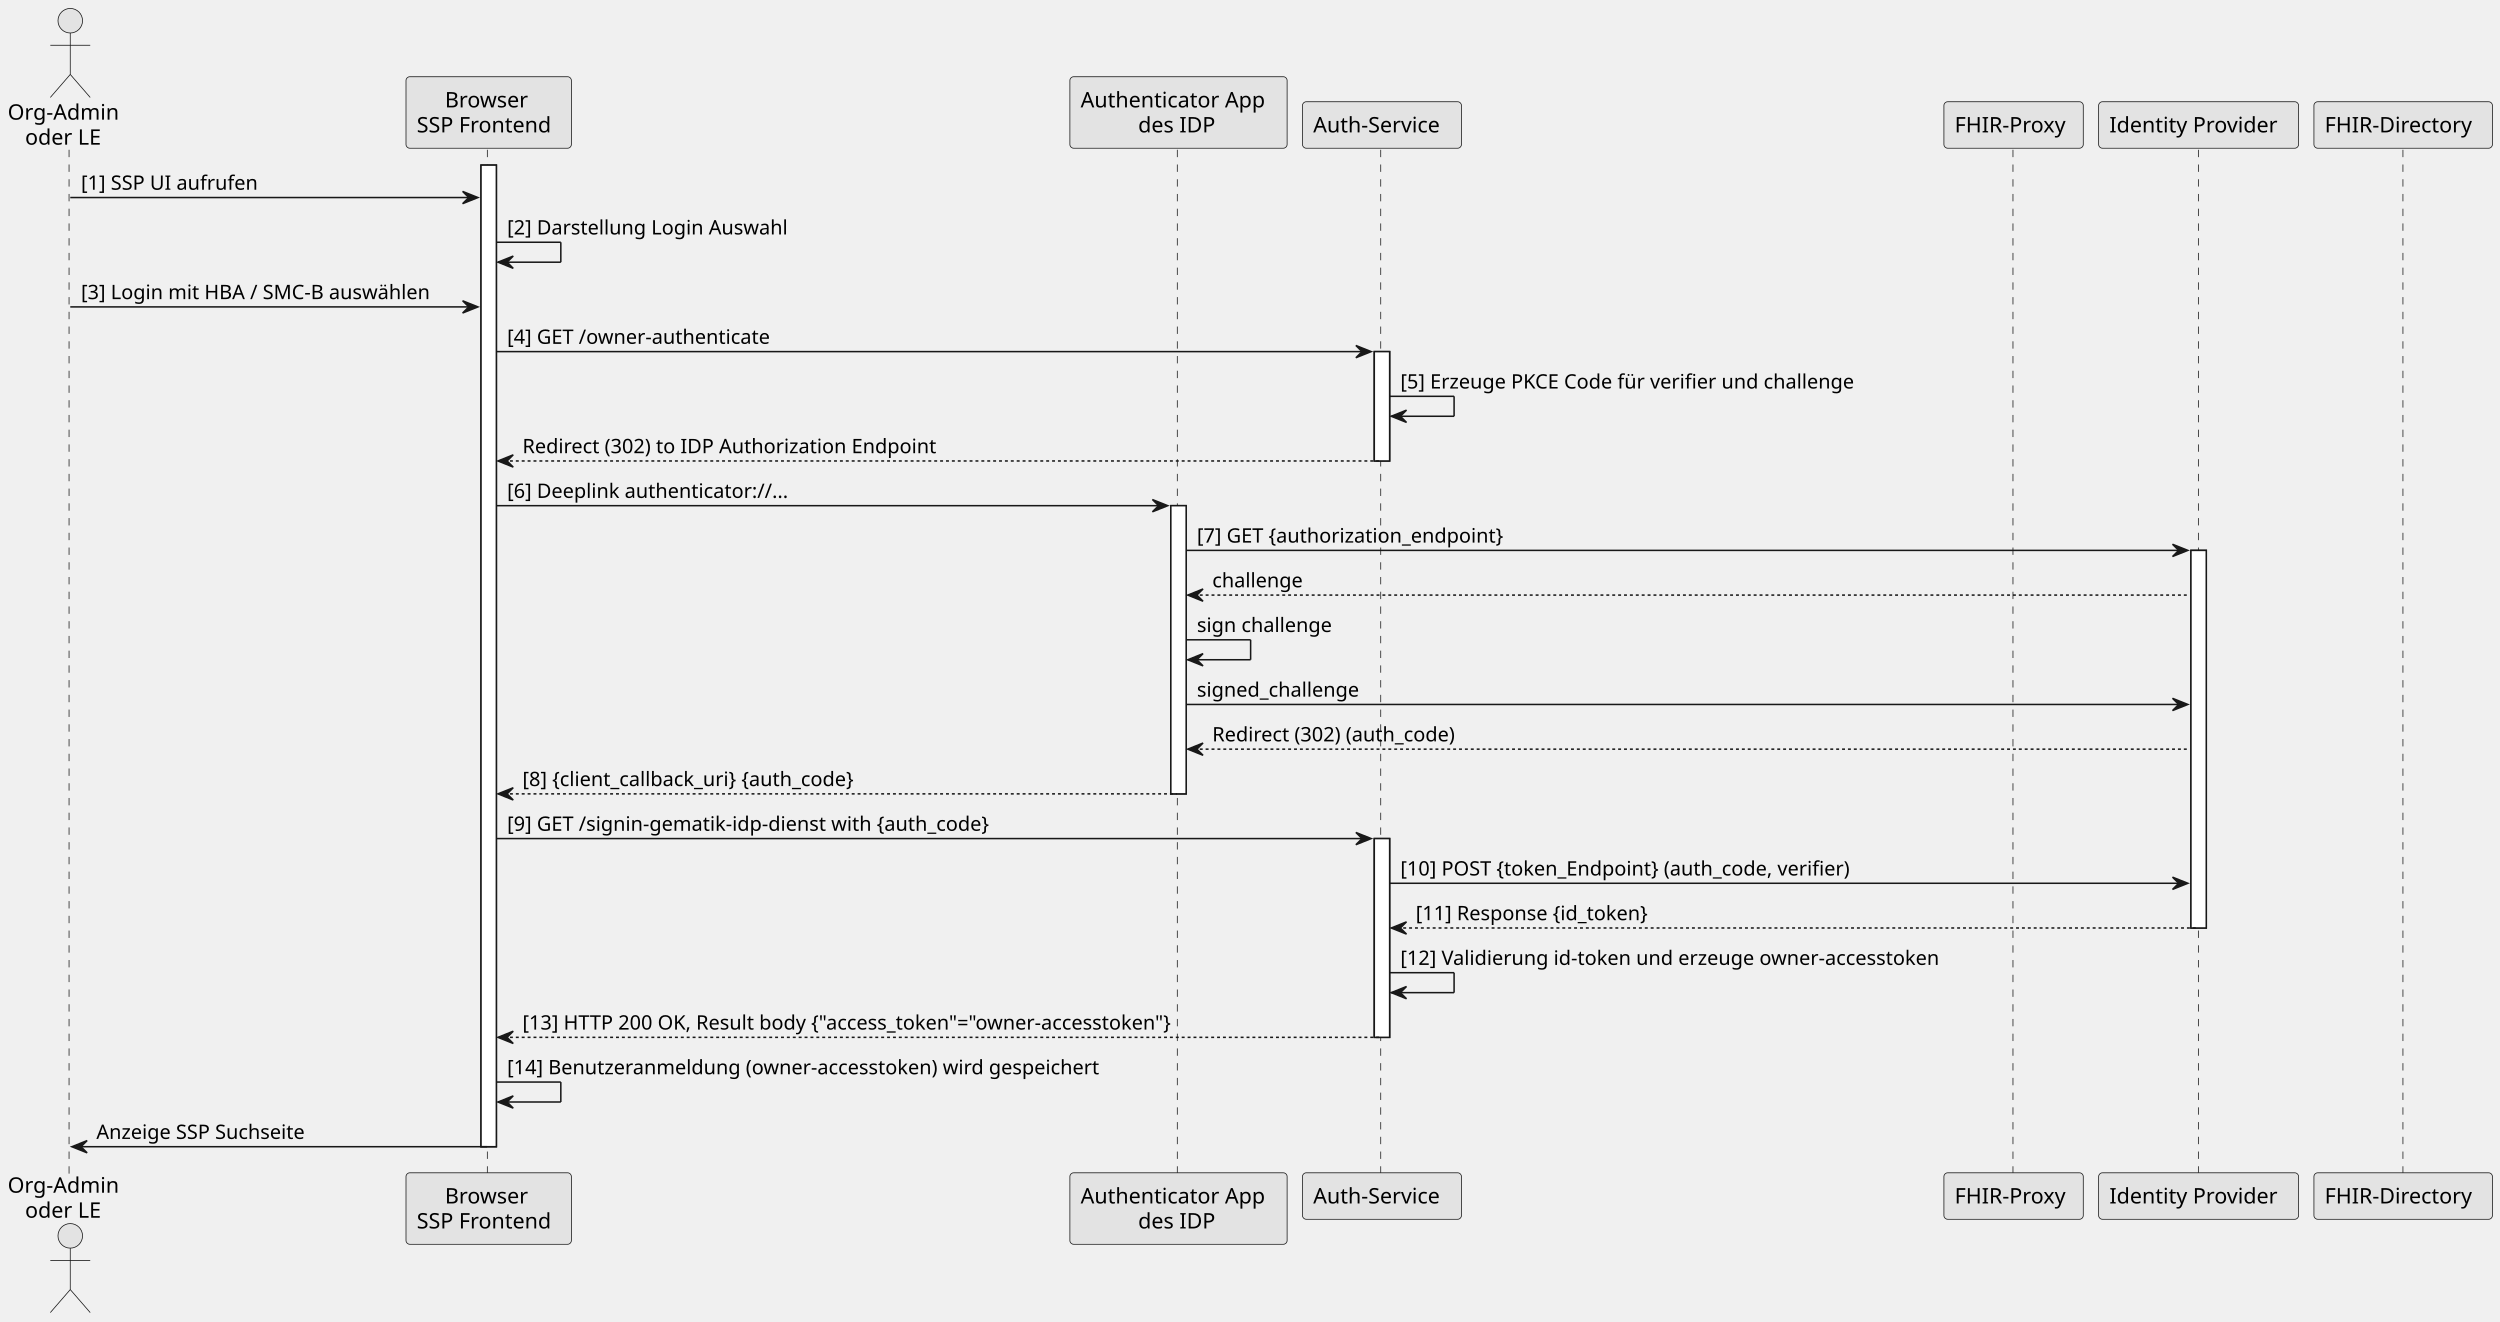
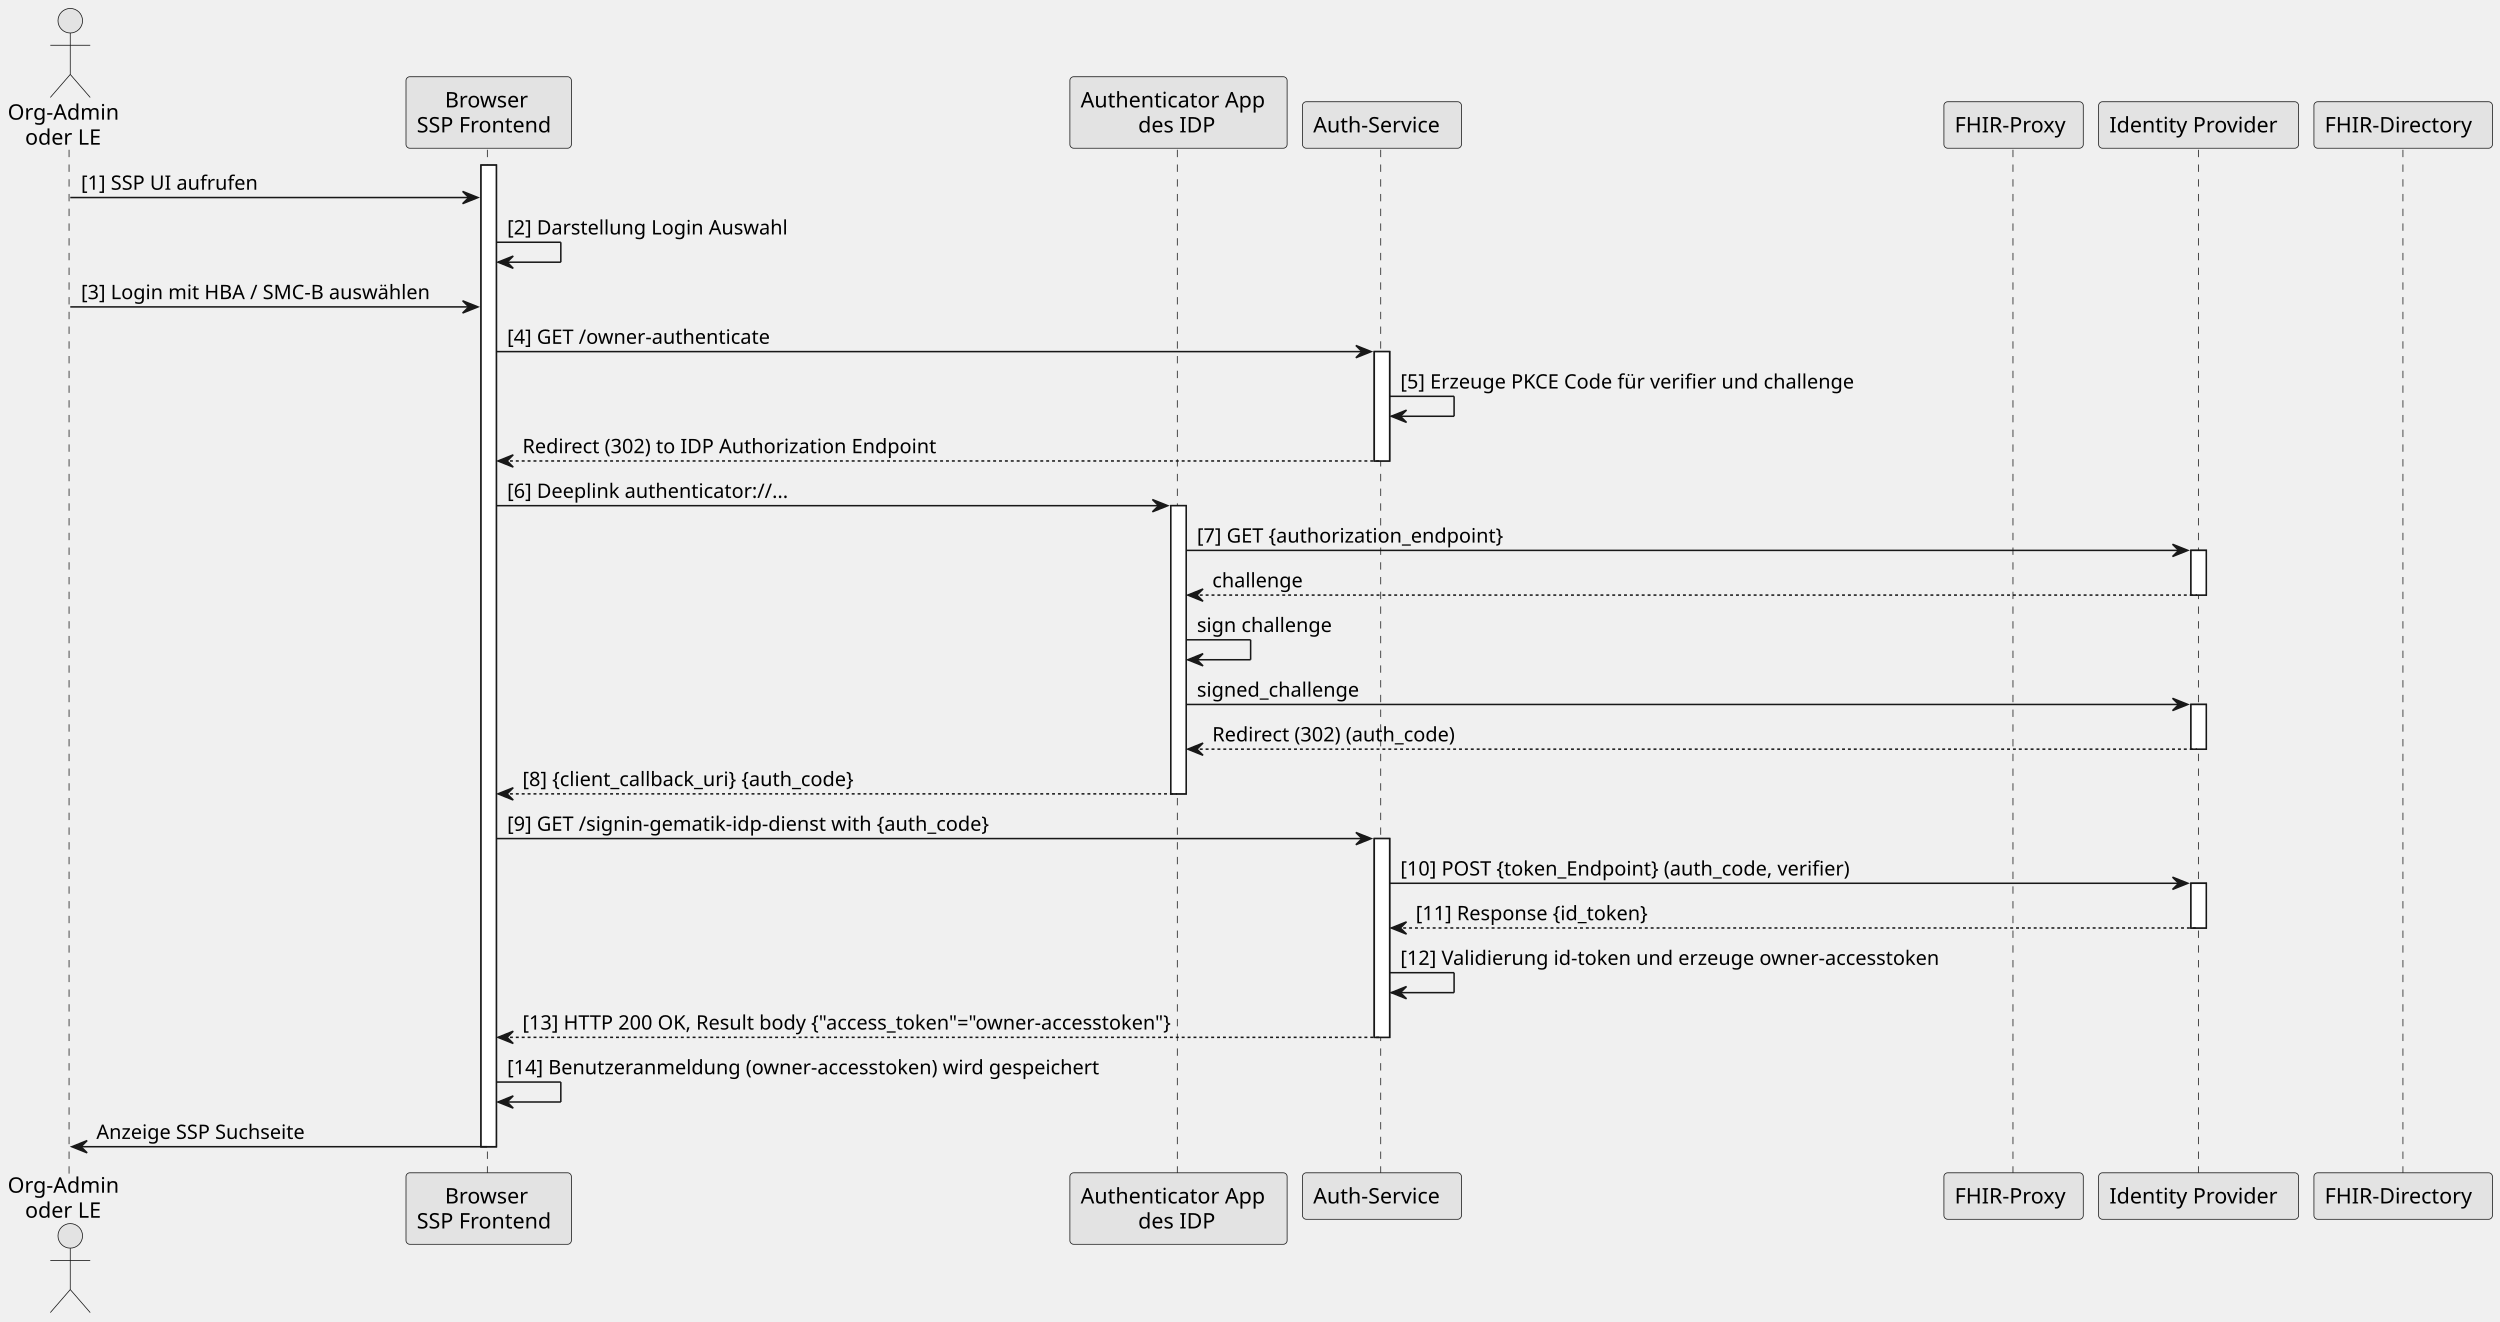
<svg xmlns="http://www.w3.org/2000/svg" contentStyleType="text/css" data-diagram-type="SEQUENCE" height="897.917px" preserveAspectRatio="none" style="width:1697px;height:897px;background:#FFFFFF;" version="1.1" viewBox="0 0 1697 897" width="1697.917px" zoomAndPan="magnify">
  <defs />
  <g>
    <g>
      <rect fill="#FFFFFF" height="666.309" style="stroke:#181818;stroke-width:1.042;" width="10.417" x="326.517" y="112.077" />
    </g>
    <g>
      <rect fill="#FFFFFF" height="195.622" style="stroke:#181818;stroke-width:1.042;" width="10.417" x="794.758" y="343.254" />
    </g>
    <g>
      <rect fill="#FFFFFF" height="74.235" style="stroke:#181818;stroke-width:1.042;" width="10.417" x="932.868" y="238.672" />
    </g>
    <g>
      <rect fill="#FFFFFF" height="134.928" style="stroke:#181818;stroke-width:1.042;" width="10.417" x="932.868" y="569.222" />
    </g>
    <g>
-       <rect fill="#FFFFFF" height="256.315" style="stroke:#181818;stroke-width:1.042;" width="10.417" x="1487.206" y="373.6" />
+       <rect fill="#FFFFFF" height="30.347" style="stroke:#181818;stroke-width:1.042;" width="10.417" x="1487.206" y="373.6" />
+     </g>
+     <g>
+       <rect fill="#FFFFFF" height="30.347" style="stroke:#181818;stroke-width:1.042;" width="10.417" x="1487.206" y="478.182" />
+     </g>
+     <g>
+       <rect fill="#FFFFFF" height="30.347" style="stroke:#181818;stroke-width:1.042;" width="10.417" x="1487.206" y="599.569" />
    </g>
    <g>
      <rect fill="#000000" fill-opacity="0" height="695.475" width="8.333" x="43.53" y="101.66" />
      <line style="stroke:#181818;stroke-width:0.521;stroke-dasharray:5.0,5.0;" x1="46.875" x2="46.875" y1="101.66" y2="797.135" />
    </g>
    <g>
      <rect fill="#000000" fill-opacity="0" height="695.475" width="8.333" x="327.559" y="101.66" />
      <line style="stroke:#181818;stroke-width:0.521;stroke-dasharray:5.0,5.0;" x1="330.801" x2="330.801" y1="101.66" y2="797.135" />
    </g>
    <g>
      <rect fill="#000000" fill-opacity="0" height="695.475" width="8.333" x="795.8" y="101.66" />
      <line style="stroke:#181818;stroke-width:0.521;stroke-dasharray:5.0,5.0;" x1="799.151" x2="799.151" y1="101.66" y2="797.135" />
    </g>
    <g>
      <rect fill="#000000" fill-opacity="0" height="695.475" width="8.333" x="933.91" y="101.66" />
      <line style="stroke:#181818;stroke-width:0.521;stroke-dasharray:5.0,5.0;" x1="937.24" x2="937.24" y1="101.66" y2="797.135" />
    </g>
    <g>
      <rect fill="#000000" fill-opacity="0" height="695.475" width="8.333" x="1362.663" y="101.66" />
      <line style="stroke:#181818;stroke-width:0.521;stroke-dasharray:5.0,5.0;" x1="1366.401" x2="1366.401" y1="101.66" y2="797.135" />
    </g>
    <g>
      <rect fill="#000000" fill-opacity="0" height="695.475" width="8.333" x="1488.247" y="101.66" />
      <line style="stroke:#181818;stroke-width:0.521;stroke-dasharray:5.0,5.0;" x1="1492.258" x2="1492.258" y1="101.66" y2="797.135" />
    </g>
    <g>
      <rect fill="#000000" fill-opacity="0" height="695.475" width="8.333" x="1627.112" y="101.66" />
      <line style="stroke:#181818;stroke-width:0.521;stroke-dasharray:5.0,5.0;" x1="1631.112" x2="1631.112" y1="101.66" y2="797.135" />
    </g>
    <g class="participant participant-head" data-participant="o">
      <text fill="#000000" font-family="sans-serif" font-size="14.583" lengthAdjust="spacing" textLength="78.727" x="5.208" y="81.245">Org-Admin</text>
      <text fill="#000000" font-family="sans-serif" font-size="14.583" lengthAdjust="spacing" textLength="55.122" x="17.011" y="98.221">oder LE</text>
      <ellipse cx="47.697" cy="14.062" fill="#E3E3E3" rx="8.333" ry="8.333" style="stroke:#181818;stroke-width:0.521;" />
      <path d="M47.697,22.396 L47.697,50.521 M34.155,30.729 L61.239,30.729 M47.697,50.521 L34.155,66.146 M47.697,50.521 L61.239,66.146" fill="none" style="stroke:#181818;stroke-width:0.521;" />
    </g>
    <g class="participant participant-tail" data-participant="o">
      <text fill="#000000" font-family="sans-serif" font-size="14.583" lengthAdjust="spacing" textLength="78.727" x="5.208" y="809.63">Org-Admin</text>
      <text fill="#000000" font-family="sans-serif" font-size="14.583" lengthAdjust="spacing" textLength="55.122" x="17.011" y="826.606">oder LE</text>
      <ellipse cx="47.697" cy="838.9" fill="#E3E3E3" rx="8.333" ry="8.333" style="stroke:#181818;stroke-width:0.521;" />
      <path d="M47.697,847.233 L47.697,875.358 M34.155,855.566 L61.239,855.566 M47.697,875.358 L34.155,890.983 M47.697,875.358 L61.239,890.983" fill="none" style="stroke:#181818;stroke-width:0.521;" />
    </g>
    <g class="participant participant-head" data-participant="cl">
      <rect fill="#E3E3E3" height="48.535" rx="2.604" ry="2.604" style="stroke:#181818;stroke-width:0.521;" width="112.266" x="275.592" y="52.083" />
      <text fill="#000000" font-family="sans-serif" font-size="14.583" lengthAdjust="spacing" textLength="59.416" x="302.018" y="72.912">Browser</text>
      <text fill="#000000" font-family="sans-serif" font-size="14.583" lengthAdjust="spacing" textLength="97.683" x="282.884" y="89.888">SSP Frontend</text>
    </g>
    <g class="participant participant-tail" data-participant="cl">
      <rect fill="#E3E3E3" height="48.535" rx="2.604" ry="2.604" style="stroke:#181818;stroke-width:0.521;" width="112.266" x="275.592" y="796.094" />
      <text fill="#000000" font-family="sans-serif" font-size="14.583" lengthAdjust="spacing" textLength="59.416" x="302.018" y="816.922">Browser</text>
      <text fill="#000000" font-family="sans-serif" font-size="14.583" lengthAdjust="spacing" textLength="97.683" x="282.884" y="833.898">SSP Frontend</text>
    </g>
    <g class="participant participant-head" data-participant="aa">
      <rect fill="#E3E3E3" height="48.535" rx="2.604" ry="2.604" style="stroke:#181818;stroke-width:0.521;" width="147.464" x="726.234" y="52.083" />
      <text fill="#000000" font-family="sans-serif" font-size="14.583" lengthAdjust="spacing" textLength="132.881" x="733.526" y="72.912">Authenticator App</text>
      <text fill="#000000" font-family="sans-serif" font-size="14.583" lengthAdjust="spacing" textLength="54.787" x="772.573" y="89.888">des IDP</text>
    </g>
    <g class="participant participant-tail" data-participant="aa">
      <rect fill="#E3E3E3" height="48.535" rx="2.604" ry="2.604" style="stroke:#181818;stroke-width:0.521;" width="147.464" x="726.234" y="796.094" />
      <text fill="#000000" font-family="sans-serif" font-size="14.583" lengthAdjust="spacing" textLength="132.881" x="733.526" y="816.922">Authenticator App</text>
      <text fill="#000000" font-family="sans-serif" font-size="14.583" lengthAdjust="spacing" textLength="54.787" x="772.573" y="833.898">des IDP</text>
    </g>
    <g class="participant participant-head" data-participant="au">
      <rect fill="#E3E3E3" height="31.559" rx="2.604" ry="2.604" style="stroke:#181818;stroke-width:0.521;" width="107.922" x="884.115" y="69.059" />
      <text fill="#000000" font-family="sans-serif" font-size="14.583" lengthAdjust="spacing" textLength="93.339" x="891.407" y="89.888">Auth-Service</text>
    </g>
    <g class="participant participant-tail" data-participant="au">
      <rect fill="#E3E3E3" height="31.559" rx="2.604" ry="2.604" style="stroke:#181818;stroke-width:0.521;" width="107.922" x="884.115" y="796.094" />
      <text fill="#000000" font-family="sans-serif" font-size="14.583" lengthAdjust="spacing" textLength="93.339" x="891.407" y="816.922">Auth-Service</text>
    </g>
    <g class="participant participant-head" data-participant="fp">
      <rect fill="#E3E3E3" height="31.559" rx="2.604" ry="2.604" style="stroke:#181818;stroke-width:0.521;" width="94.606" x="1319.526" y="69.059" />
      <text fill="#000000" font-family="sans-serif" font-size="14.583" lengthAdjust="spacing" textLength="80.023" x="1326.818" y="89.888">FHIR-Proxy</text>
    </g>
    <g class="participant participant-tail" data-participant="fp">
      <rect fill="#E3E3E3" height="31.559" rx="2.604" ry="2.604" style="stroke:#181818;stroke-width:0.521;" width="94.606" x="1319.526" y="796.094" />
      <text fill="#000000" font-family="sans-serif" font-size="14.583" lengthAdjust="spacing" textLength="80.023" x="1326.818" y="816.922">FHIR-Proxy</text>
    </g>
    <g class="participant participant-head" data-participant="idp">
      <rect fill="#E3E3E3" height="31.559" rx="2.604" ry="2.604" style="stroke:#181818;stroke-width:0.521;" width="135.729" x="1424.549" y="69.059" />
      <text fill="#000000" font-family="sans-serif" font-size="14.583" lengthAdjust="spacing" textLength="121.146" x="1431.841" y="89.888">Identity Provider</text>
    </g>
    <g class="participant participant-tail" data-participant="idp">
      <rect fill="#E3E3E3" height="31.559" rx="2.604" ry="2.604" style="stroke:#181818;stroke-width:0.521;" width="135.729" x="1424.549" y="796.094" />
      <text fill="#000000" font-family="sans-serif" font-size="14.583" lengthAdjust="spacing" textLength="121.146" x="1431.841" y="816.922">Identity Provider</text>
    </g>
    <g class="participant participant-head" data-participant="fd">
      <rect fill="#E3E3E3" height="31.559" rx="2.604" ry="2.604" style="stroke:#181818;stroke-width:0.521;" width="121.167" x="1570.695" y="69.059" />
      <text fill="#000000" font-family="sans-serif" font-size="14.583" lengthAdjust="spacing" textLength="106.584" x="1577.987" y="89.888">FHIR-Directory</text>
    </g>
    <g class="participant participant-tail" data-participant="fd">
      <rect fill="#E3E3E3" height="31.559" rx="2.604" ry="2.604" style="stroke:#181818;stroke-width:0.521;" width="121.167" x="1570.695" y="796.094" />
      <text fill="#000000" font-family="sans-serif" font-size="14.583" lengthAdjust="spacing" textLength="106.584" x="1577.987" y="816.922">FHIR-Directory</text>
    </g>
    <g>
      <rect fill="#FFFFFF" height="666.309" style="stroke:#181818;stroke-width:1.042;" width="10.417" x="326.517" y="112.077" />
    </g>
    <g>
      <rect fill="#FFFFFF" height="195.622" style="stroke:#181818;stroke-width:1.042;" width="10.417" x="794.758" y="343.254" />
    </g>
    <g>
      <rect fill="#FFFFFF" height="74.235" style="stroke:#181818;stroke-width:1.042;" width="10.417" x="932.868" y="238.672" />
    </g>
    <g>
      <rect fill="#FFFFFF" height="134.928" style="stroke:#181818;stroke-width:1.042;" width="10.417" x="932.868" y="569.222" />
    </g>
    <g>
-       <rect fill="#FFFFFF" height="256.315" style="stroke:#181818;stroke-width:1.042;" width="10.417" x="1487.206" y="373.6" />
+       <rect fill="#FFFFFF" height="30.347" style="stroke:#181818;stroke-width:1.042;" width="10.417" x="1487.206" y="373.6" />
+     </g>
+     <g>
+       <rect fill="#FFFFFF" height="30.347" style="stroke:#181818;stroke-width:1.042;" width="10.417" x="1487.206" y="478.182" />
+     </g>
+     <g>
+       <rect fill="#FFFFFF" height="30.347" style="stroke:#181818;stroke-width:1.042;" width="10.417" x="1487.206" y="599.569" />
    </g>
    <g class="message" data-participant-1="o" data-participant-2="cl">
      <polygon fill="#181818" points="314.017,129.923,324.434,134.09,314.017,138.257,318.184,134.09" style="stroke:#181818;stroke-width:1.042;" />
      <line style="stroke:#181818;stroke-width:1.042;" x1="47.697" x2="320.267" y1="134.09" y2="134.09" />
      <text fill="#000000" font-family="sans-serif" font-size="13.542" lengthAdjust="spacing" textLength="128.838" x="54.989" y="128.813">[1] SSP UI aufrufen</text>
    </g>
    <g class="message" data-participant-1="cl" data-participant-2="cl">
      <line style="stroke:#181818;stroke-width:1.042;" x1="336.934" x2="380.684" y1="164.437" y2="164.437" />
      <line style="stroke:#181818;stroke-width:1.042;" x1="380.684" x2="380.684" y1="164.437" y2="177.978" />
      <line style="stroke:#181818;stroke-width:1.042;" x1="337.976" x2="380.684" y1="177.978" y2="177.978" />
      <polygon fill="#181818" points="348.392,173.812,337.976,177.978,348.392,182.145,344.226,177.978" style="stroke:#181818;stroke-width:1.042;" />
      <text fill="#000000" font-family="sans-serif" font-size="13.542" lengthAdjust="spacing" textLength="203.76" x="344.226" y="159.16">[2] Darstellung Login Auswahl</text>
    </g>
    <g class="message" data-participant-1="o" data-participant-2="cl">
      <polygon fill="#181818" points="314.017,204.159,324.434,208.325,314.017,212.492,318.184,208.325" style="stroke:#181818;stroke-width:1.042;" />
      <line style="stroke:#181818;stroke-width:1.042;" x1="47.697" x2="320.267" y1="208.325" y2="208.325" />
      <text fill="#000000" font-family="sans-serif" font-size="13.542" lengthAdjust="spacing" textLength="253.82" x="54.989" y="203.048">[3] Login mit HBA / SMC-B auswählen</text>
    </g>
    <g class="message" data-participant-1="cl" data-participant-2="au">
      <polygon fill="#181818" points="920.368,234.505,930.785,238.672,920.368,242.839,924.535,238.672" style="stroke:#181818;stroke-width:1.042;" />
      <line style="stroke:#181818;stroke-width:1.042;" x1="336.934" x2="926.618" y1="238.672" y2="238.672" />
      <text fill="#000000" font-family="sans-serif" font-size="13.542" lengthAdjust="spacing" textLength="192.546" x="344.226" y="233.395">[4] GET /owner-authenticate</text>
    </g>
    <g class="message" data-participant-1="au" data-participant-2="au">
      <line style="stroke:#181818;stroke-width:1.042;" x1="943.285" x2="987.035" y1="269.019" y2="269.019" />
      <line style="stroke:#181818;stroke-width:1.042;" x1="987.035" x2="987.035" y1="269.019" y2="282.56" />
      <line style="stroke:#181818;stroke-width:1.042;" x1="944.326" x2="987.035" y1="282.56" y2="282.56" />
      <polygon fill="#181818" points="954.743,278.394,944.326,282.56,954.743,286.727,950.576,282.56" style="stroke:#181818;stroke-width:1.042;" />
      <text fill="#000000" font-family="sans-serif" font-size="13.542" lengthAdjust="spacing" textLength="332.584" x="950.576" y="263.742">[5] Erzeuge PKCE Code für verifier und challenge</text>
    </g>
    <g class="message" data-participant-1="au" data-participant-2="cl">
      <polygon fill="#181818" points="348.392,308.74,337.976,312.907,348.392,317.074,344.226,312.907" style="stroke:#181818;stroke-width:1.042;" />
      <line style="stroke:#181818;stroke-width:1.042;stroke-dasharray:2.0,2.0;" x1="342.142" x2="937.035" y1="312.907" y2="312.907" />
      <text fill="#000000" font-family="sans-serif" font-size="13.542" lengthAdjust="spacing" textLength="301.838" x="354.642" y="307.63">Redirect (302) to IDP Authorization Endpoint</text>
    </g>
    <g class="message" data-participant-1="cl" data-participant-2="aa">
      <polygon fill="#181818" points="782.258,339.087,792.675,343.254,782.258,347.42,786.425,343.254" style="stroke:#181818;stroke-width:1.042;" />
      <line style="stroke:#181818;stroke-width:1.042;" x1="336.934" x2="788.508" y1="343.254" y2="343.254" />
      <text fill="#000000" font-family="sans-serif" font-size="13.542" lengthAdjust="spacing" textLength="205.69" x="344.226" y="337.977">[6] Deeplink authenticator://...</text>
    </g>
    <g class="message" data-participant-1="aa" data-participant-2="idp">
      <polygon fill="#181818" points="1474.706,369.434,1485.122,373.6,1474.706,377.767,1478.872,373.6" style="stroke:#181818;stroke-width:1.042;" />
      <line style="stroke:#181818;stroke-width:1.042;" x1="805.175" x2="1480.956" y1="373.6" y2="373.6" />
      <text fill="#000000" font-family="sans-serif" font-size="13.542" lengthAdjust="spacing" textLength="228.893" x="812.466" y="368.323">[7] GET {authorization_endpoint}</text>
    </g>
    <g class="message" data-participant-1="idp" data-participant-2="aa">
      <polygon fill="#181818" points="816.633,399.78,806.216,403.947,816.633,408.114,812.466,403.947" style="stroke:#181818;stroke-width:1.042;" />
-       <line style="stroke:#181818;stroke-width:1.042;stroke-dasharray:2.0,2.0;" x1="810.383" x2="1486.164" y1="403.947" y2="403.947" />
+       <line style="stroke:#181818;stroke-width:1.042;stroke-dasharray:2.0,2.0;" x1="810.383" x2="1491.372" y1="403.947" y2="403.947" />
      <text fill="#000000" font-family="sans-serif" font-size="13.542" lengthAdjust="spacing" textLength="65.692" x="822.883" y="398.67">challenge</text>
    </g>
    <g class="message" data-participant-1="aa" data-participant-2="aa">
      <line style="stroke:#181818;stroke-width:1.042;" x1="805.175" x2="848.925" y1="434.294" y2="434.294" />
      <line style="stroke:#181818;stroke-width:1.042;" x1="848.925" x2="848.925" y1="434.294" y2="447.835" />
      <line style="stroke:#181818;stroke-width:1.042;" x1="806.216" x2="848.925" y1="447.835" y2="447.835" />
      <polygon fill="#181818" points="816.633,443.669,806.216,447.835,816.633,452.002,812.466,447.835" style="stroke:#181818;stroke-width:1.042;" />
      <text fill="#000000" font-family="sans-serif" font-size="13.542" lengthAdjust="spacing" textLength="97.992" x="812.466" y="429.017">sign challenge</text>
    </g>
    <g class="message" data-participant-1="aa" data-participant-2="idp">
      <polygon fill="#181818" points="1474.706,474.015,1485.122,478.182,1474.706,482.349,1478.872,478.182" style="stroke:#181818;stroke-width:1.042;" />
      <line style="stroke:#181818;stroke-width:1.042;" x1="805.175" x2="1480.956" y1="478.182" y2="478.182" />
      <text fill="#000000" font-family="sans-serif" font-size="13.542" lengthAdjust="spacing" textLength="117.385" x="812.466" y="472.905">signed_challenge</text>
    </g>
    <g class="message" data-participant-1="idp" data-participant-2="aa">
      <polygon fill="#181818" points="816.633,504.362,806.216,508.529,816.633,512.695,812.466,508.529" style="stroke:#181818;stroke-width:1.042;" />
-       <line style="stroke:#181818;stroke-width:1.042;stroke-dasharray:2.0,2.0;" x1="810.383" x2="1486.164" y1="508.529" y2="508.529" />
+       <line style="stroke:#181818;stroke-width:1.042;stroke-dasharray:2.0,2.0;" x1="810.383" x2="1491.372" y1="508.529" y2="508.529" />
      <text fill="#000000" font-family="sans-serif" font-size="13.542" lengthAdjust="spacing" textLength="182.541" x="822.883" y="503.252">Redirect (302) (auth_code)</text>
    </g>
    <g class="message" data-participant-1="aa" data-participant-2="cl">
      <polygon fill="#181818" points="348.392,534.709,337.976,538.875,348.392,543.042,344.226,538.875" style="stroke:#181818;stroke-width:1.042;" />
      <line style="stroke:#181818;stroke-width:1.042;stroke-dasharray:2.0,2.0;" x1="342.142" x2="798.925" y1="538.875" y2="538.875" />
      <text fill="#000000" font-family="sans-serif" font-size="13.542" lengthAdjust="spacing" textLength="256.551" x="354.642" y="533.598">[8] {client_callback_uri} {auth_code}</text>
    </g>
    <g class="message" data-participant-1="cl" data-participant-2="au">
      <polygon fill="#181818" points="920.368,565.055,930.785,569.222,920.368,573.389,924.535,569.222" style="stroke:#181818;stroke-width:1.042;" />
      <line style="stroke:#181818;stroke-width:1.042;" x1="336.934" x2="926.618" y1="569.222" y2="569.222" />
      <text fill="#000000" font-family="sans-serif" font-size="13.542" lengthAdjust="spacing" textLength="357.366" x="344.226" y="563.945">[9] GET /signin-gematik-idp-dienst with {auth_code}</text>
    </g>
    <g class="message" data-participant-1="au" data-participant-2="idp">
      <polygon fill="#181818" points="1474.706,595.402,1485.122,599.569,1474.706,603.735,1478.872,599.569" style="stroke:#181818;stroke-width:1.042;" />
      <line style="stroke:#181818;stroke-width:1.042;" x1="943.285" x2="1480.956" y1="599.569" y2="599.569" />
      <text fill="#000000" font-family="sans-serif" font-size="13.542" lengthAdjust="spacing" textLength="336.505" x="950.576" y="594.292">[10] POST {token_Endpoint} (auth_code, verifier)</text>
    </g>
    <g class="message" data-participant-1="idp" data-participant-2="au">
      <polygon fill="#181818" points="954.743,625.749,944.326,629.915,954.743,634.082,950.576,629.915" style="stroke:#181818;stroke-width:1.042;" />
      <line style="stroke:#181818;stroke-width:1.042;stroke-dasharray:2.0,2.0;" x1="948.493" x2="1491.372" y1="629.915" y2="629.915" />
      <text fill="#000000" font-family="sans-serif" font-size="13.542" lengthAdjust="spacing" textLength="176.762" x="960.993" y="624.638">[11] Response {id_token}</text>
    </g>
    <g class="message" data-participant-1="au" data-participant-2="au">
      <line style="stroke:#181818;stroke-width:1.042;" x1="943.285" x2="987.035" y1="660.262" y2="660.262" />
      <line style="stroke:#181818;stroke-width:1.042;" x1="987.035" x2="987.035" y1="660.262" y2="673.804" />
      <line style="stroke:#181818;stroke-width:1.042;" x1="944.326" x2="987.035" y1="673.804" y2="673.804" />
      <polygon fill="#181818" points="954.743,669.637,944.326,673.804,954.743,677.97,950.576,673.804" style="stroke:#181818;stroke-width:1.042;" />
      <text fill="#000000" font-family="sans-serif" font-size="13.542" lengthAdjust="spacing" textLength="393.337" x="950.576" y="654.985">[12] Validierung id-token und erzeuge owner-accesstoken</text>
    </g>
    <g class="message" data-participant-1="au" data-participant-2="cl">
      <polygon fill="#181818" points="348.392,699.984,337.976,704.15,348.392,708.317,344.226,704.15" style="stroke:#181818;stroke-width:1.042;" />
      <line style="stroke:#181818;stroke-width:1.042;stroke-dasharray:2.0,2.0;" x1="342.142" x2="937.035" y1="704.15" y2="704.15" />
      <text fill="#000000" font-family="sans-serif" font-size="13.542" lengthAdjust="spacing" textLength="489.1" x="354.642" y="698.873">[13] HTTP 200 OK, Result body {"access_token"="owner-accesstoken"}</text>
    </g>
    <g class="message" data-participant-1="cl" data-participant-2="cl">
      <line style="stroke:#181818;stroke-width:1.042;" x1="336.934" x2="380.684" y1="734.497" y2="734.497" />
      <line style="stroke:#181818;stroke-width:1.042;" x1="380.684" x2="380.684" y1="734.497" y2="748.039" />
      <line style="stroke:#181818;stroke-width:1.042;" x1="337.976" x2="380.684" y1="748.039" y2="748.039" />
      <polygon fill="#181818" points="348.392,743.872,337.976,748.039,348.392,752.205,344.226,748.039" style="stroke:#181818;stroke-width:1.042;" />
      <text fill="#000000" font-family="sans-serif" font-size="13.542" lengthAdjust="spacing" textLength="432.824" x="344.226" y="729.22">[14] Benutzeranmeldung (owner-accesstoken) wird gespeichert</text>
    </g>
    <g class="message" data-participant-1="cl" data-participant-2="o">
      <polygon fill="#181818" points="59.155,774.219,48.739,778.385,59.155,782.552,54.989,778.385" style="stroke:#181818;stroke-width:1.042;" />
      <line style="stroke:#181818;stroke-width:1.042;" x1="52.905" x2="330.684" y1="778.385" y2="778.385" />
      <text fill="#000000" font-family="sans-serif" font-size="13.542" lengthAdjust="spacing" textLength="153.937" x="65.405" y="773.108">Anzeige SSP Suchseite</text>
    </g>
  </g>
</svg>
